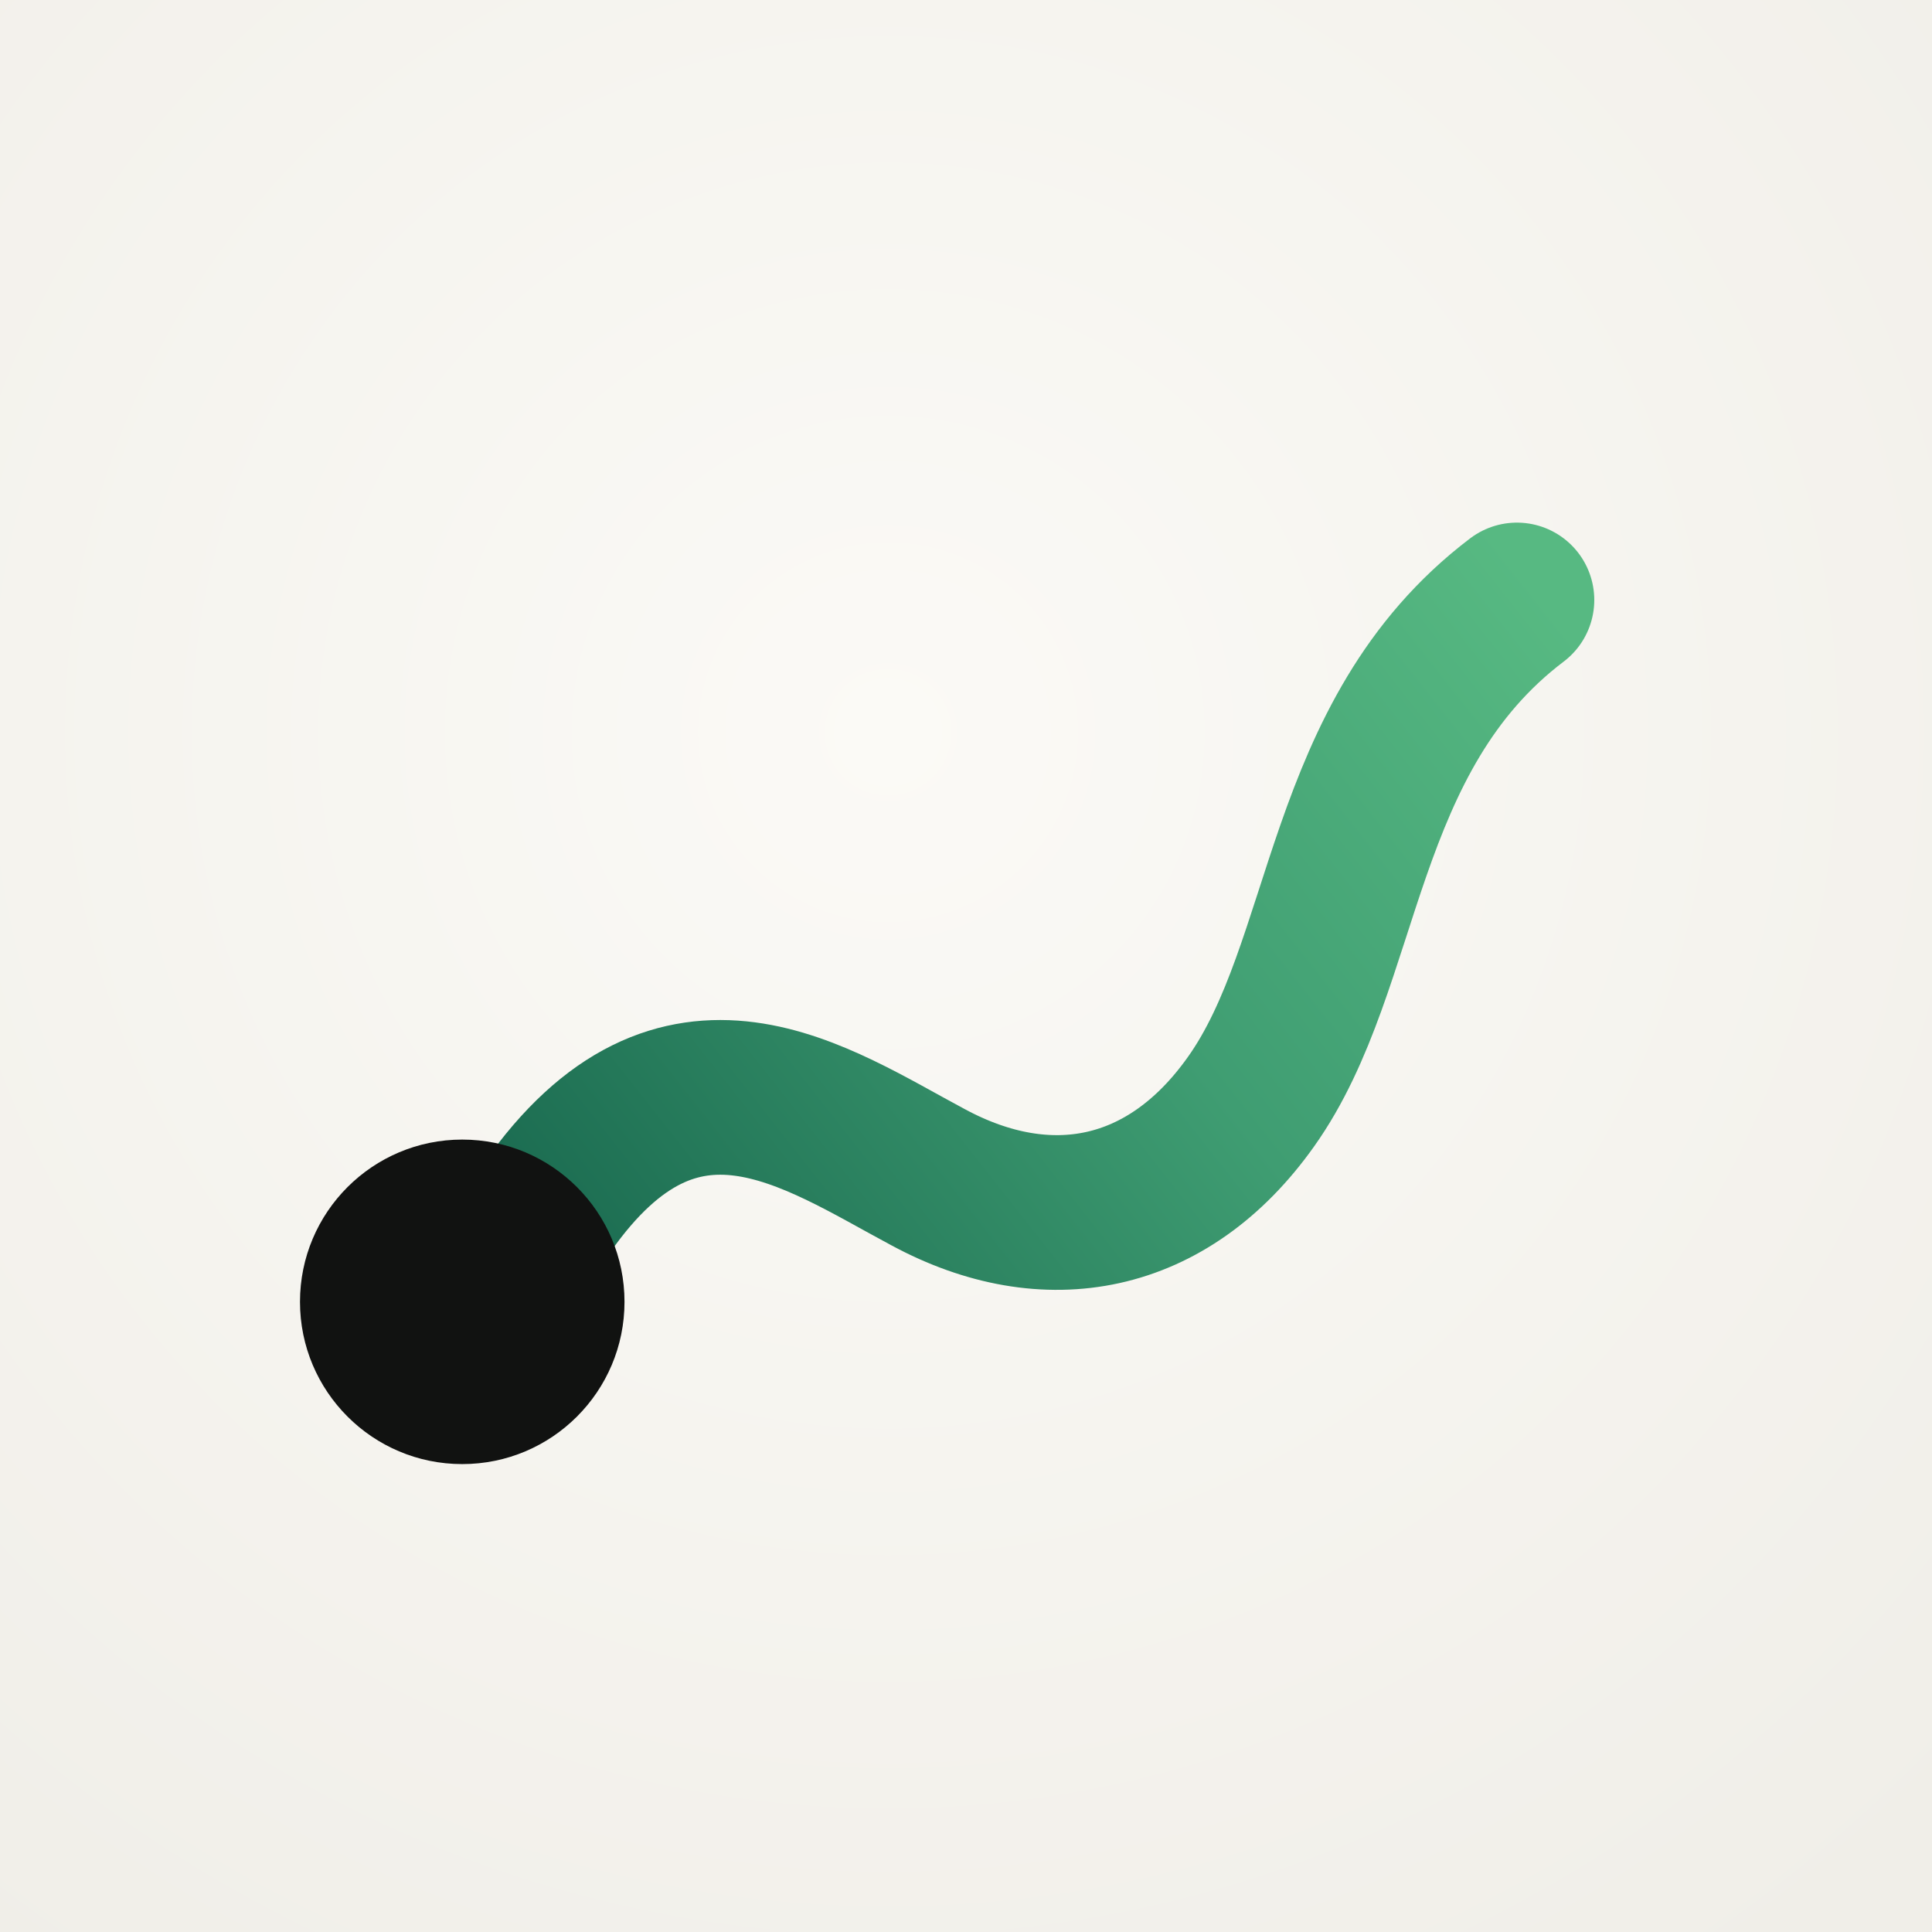
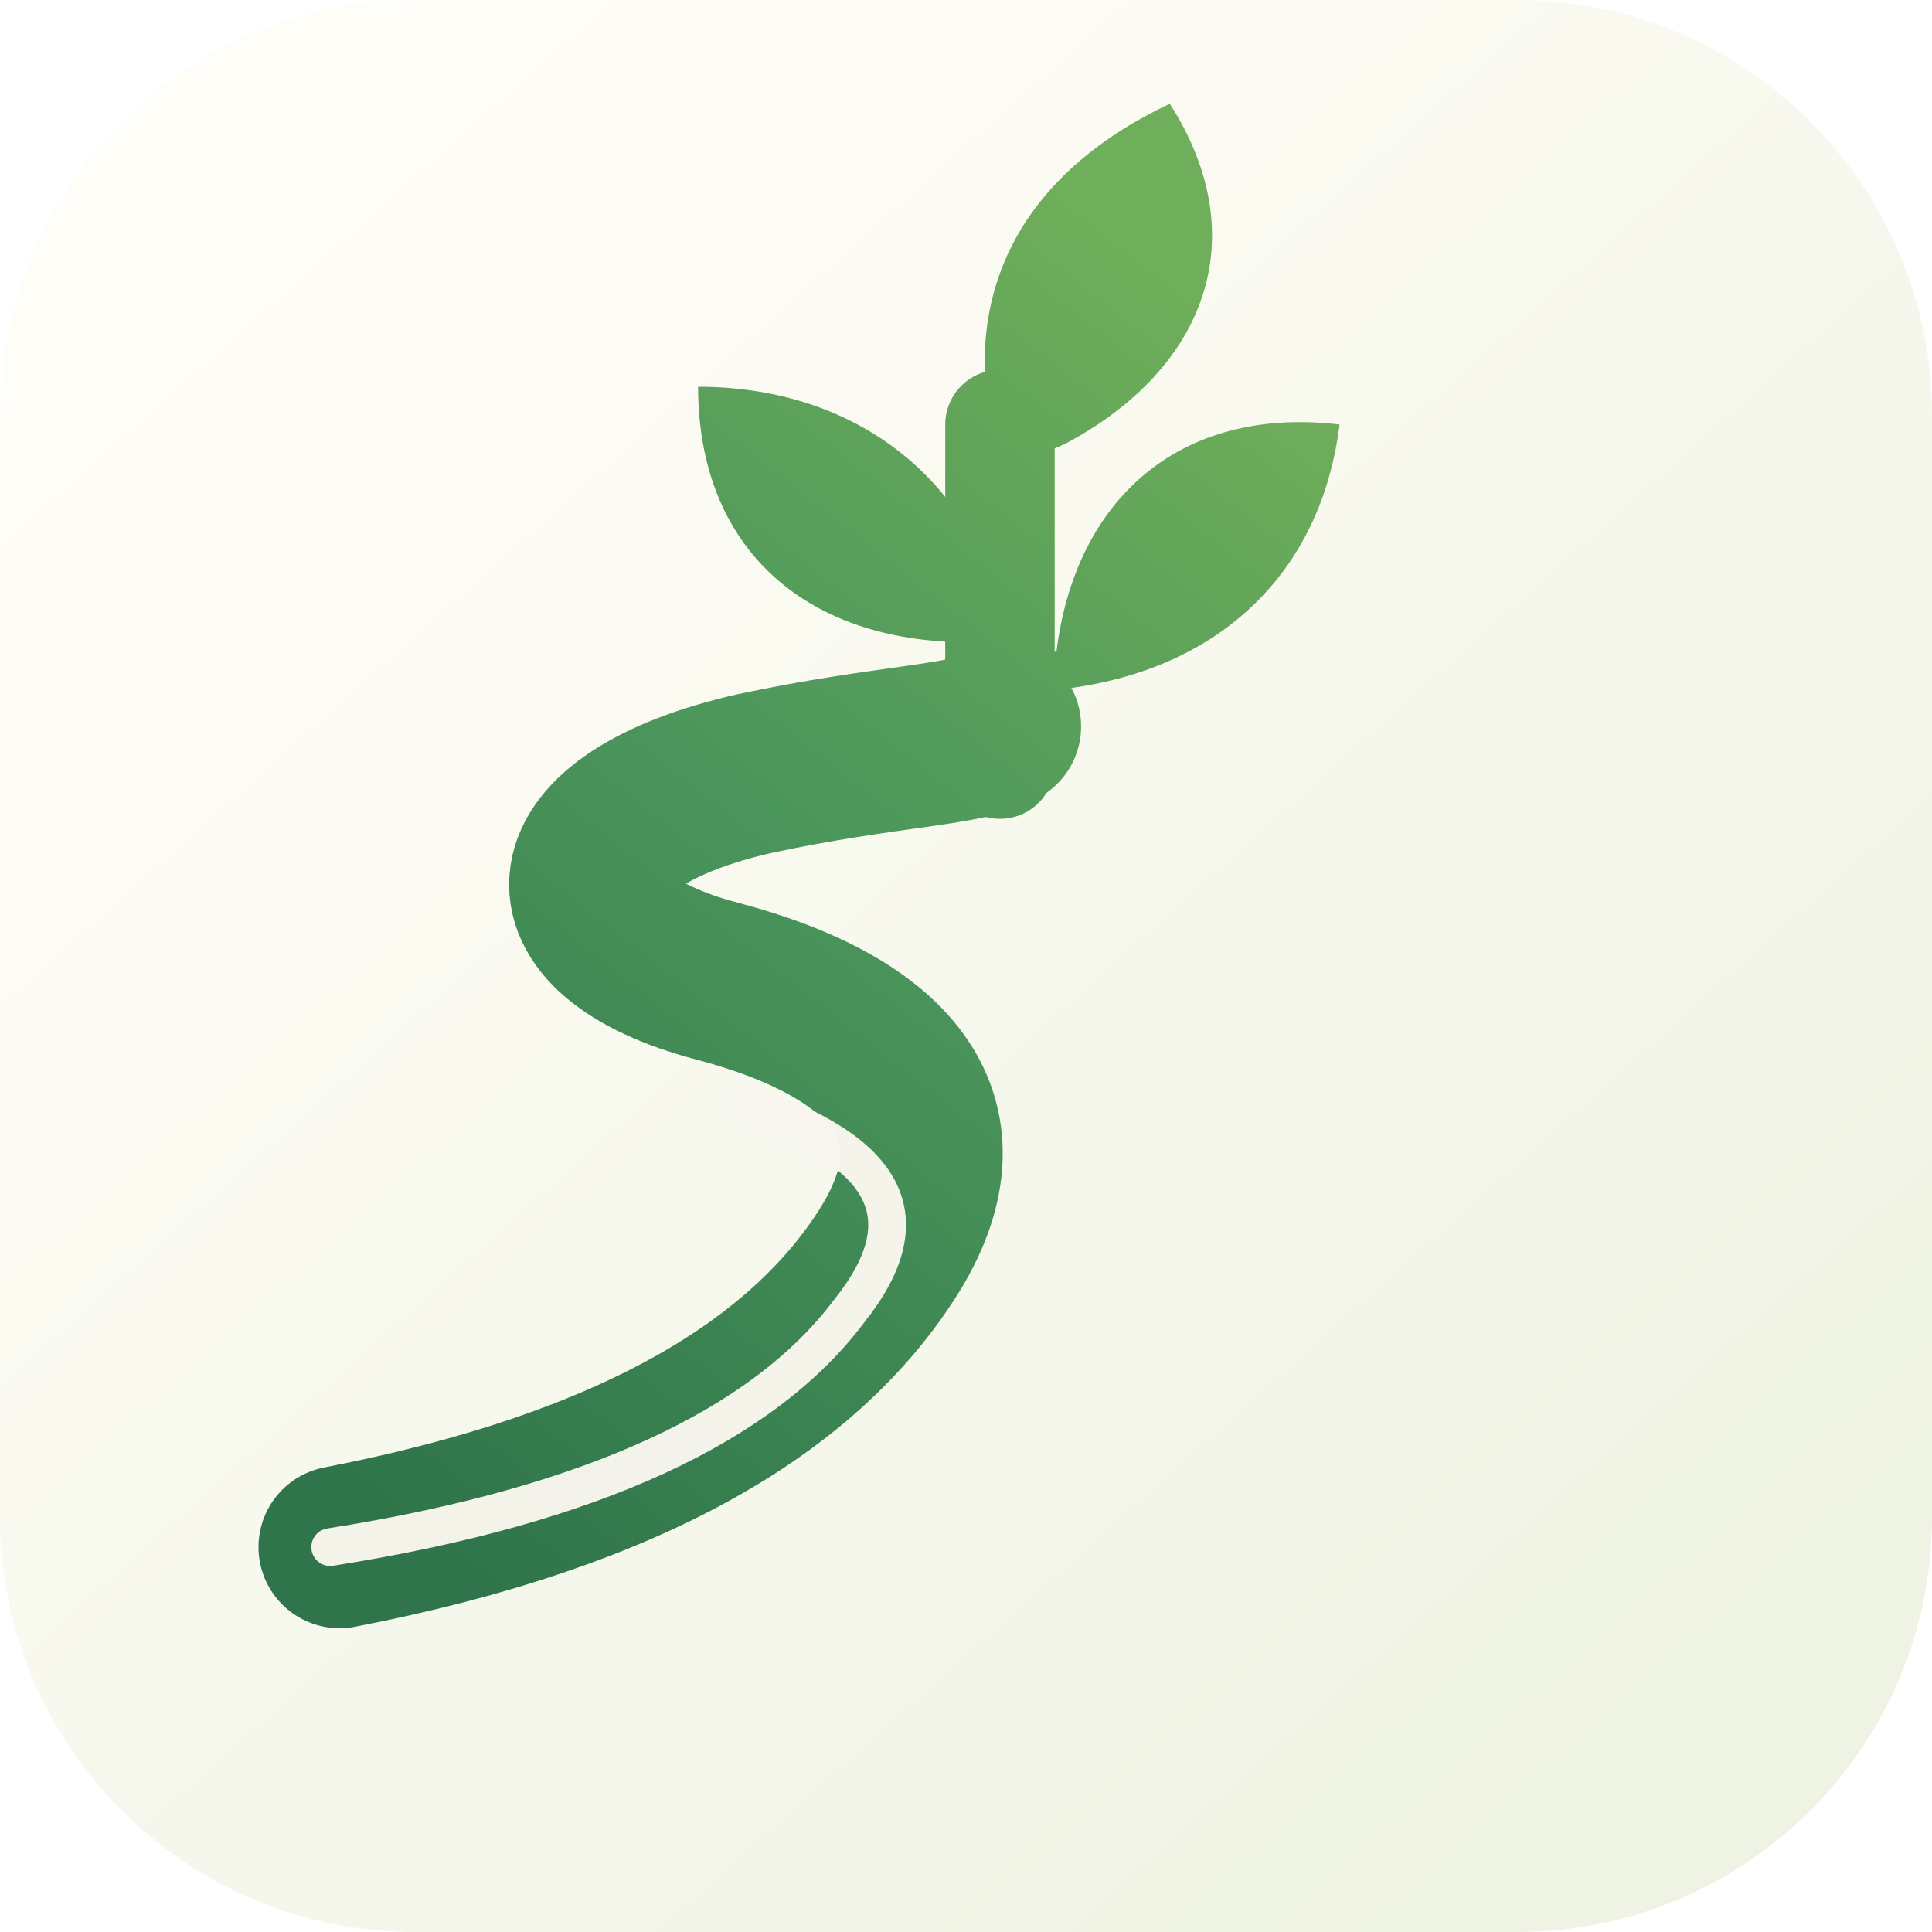
<svg xmlns="http://www.w3.org/2000/svg" viewBox="0 0 1024 1024">
  <defs>
-     <radialGradient id="paper" cx="46%" cy="38%" r="78%">
-       <stop offset="0" stop-color="#fbfaf6" />
-       <stop offset="1" stop-color="#f0eee8" />
-     </radialGradient>
-     <linearGradient id="flow" x1="270" y1="690" x2="790" y2="280" gradientUnits="userSpaceOnUse">
-       <stop offset="0" stop-color="#17664d" />
-       <stop offset="0.55" stop-color="#3f9d72" />
-       <stop offset="1" stop-color="#57b982" />
+     <linearGradient id="tile" x1="130" y1="100" x2="870" y2="930" gradientUnits="userSpaceOnUse">
+       <stop offset="0" stop-color="#FFFDF8" />
+       <stop offset="1" stop-color="#EFF3E3" />
+     </linearGradient>
+     <linearGradient id="g" x1="220" y1="820" x2="700" y2="210" gradientUnits="userSpaceOnUse">
+       <stop offset="0" stop-color="#2F744A" />
+       <stop offset=".55" stop-color="#4B965B" />
+       <stop offset="1" stop-color="#6FAE5A" />
    </linearGradient>
  </defs>
-   <rect width="1024" height="1024" fill="url(#paper)" />
-   <path d="M 290 640 C 360 540, 432 592, 492 624 C 555 658, 619 646, 663 584 C 715 511, 709 390, 804 318" fill="none" stroke="url(#flow)" stroke-width="82" stroke-linecap="round" stroke-linejoin="round" />
-   <circle cx="245" cy="690" r="86" fill="#111211" />
+   <rect width="1024" height="1024" rx="220" fill="url(#tile)" />
+   <path d="M180 820C335 790 425 735 470 665C515 595 475 545 380 520C285 495 290 435 400 410C470 395 515 395 530 385" fill="none" stroke="url(#g)" stroke-width="86" stroke-linecap="round" stroke-linejoin="round" />
+   <path d="M175 820C315 798 405 755 450 695C490 645 470 610 395 585" fill="none" stroke="#F8F6EE" stroke-width="20" stroke-linecap="round" opacity=".98" />
+   <path d="M530 405V225" fill="none" stroke="url(#g)" stroke-width="58" stroke-linecap="round" />
+   <path d="M500 340C420 335 370 285 370 205C450 205 510 250 530 320C535 335 520 343 500 340Z" fill="url(#g)" />
+   <path d="M560 345C570 265 625 215 710 225C700 305 645 355 565 365C555 365 550 350 560 345Z" fill="url(#g)" />
+   <path d="M525 225C510 145 550 88 620 55C665 125 640 195 565 235C545 245 530 240 525 225Z" fill="url(#g)" />
</svg>
